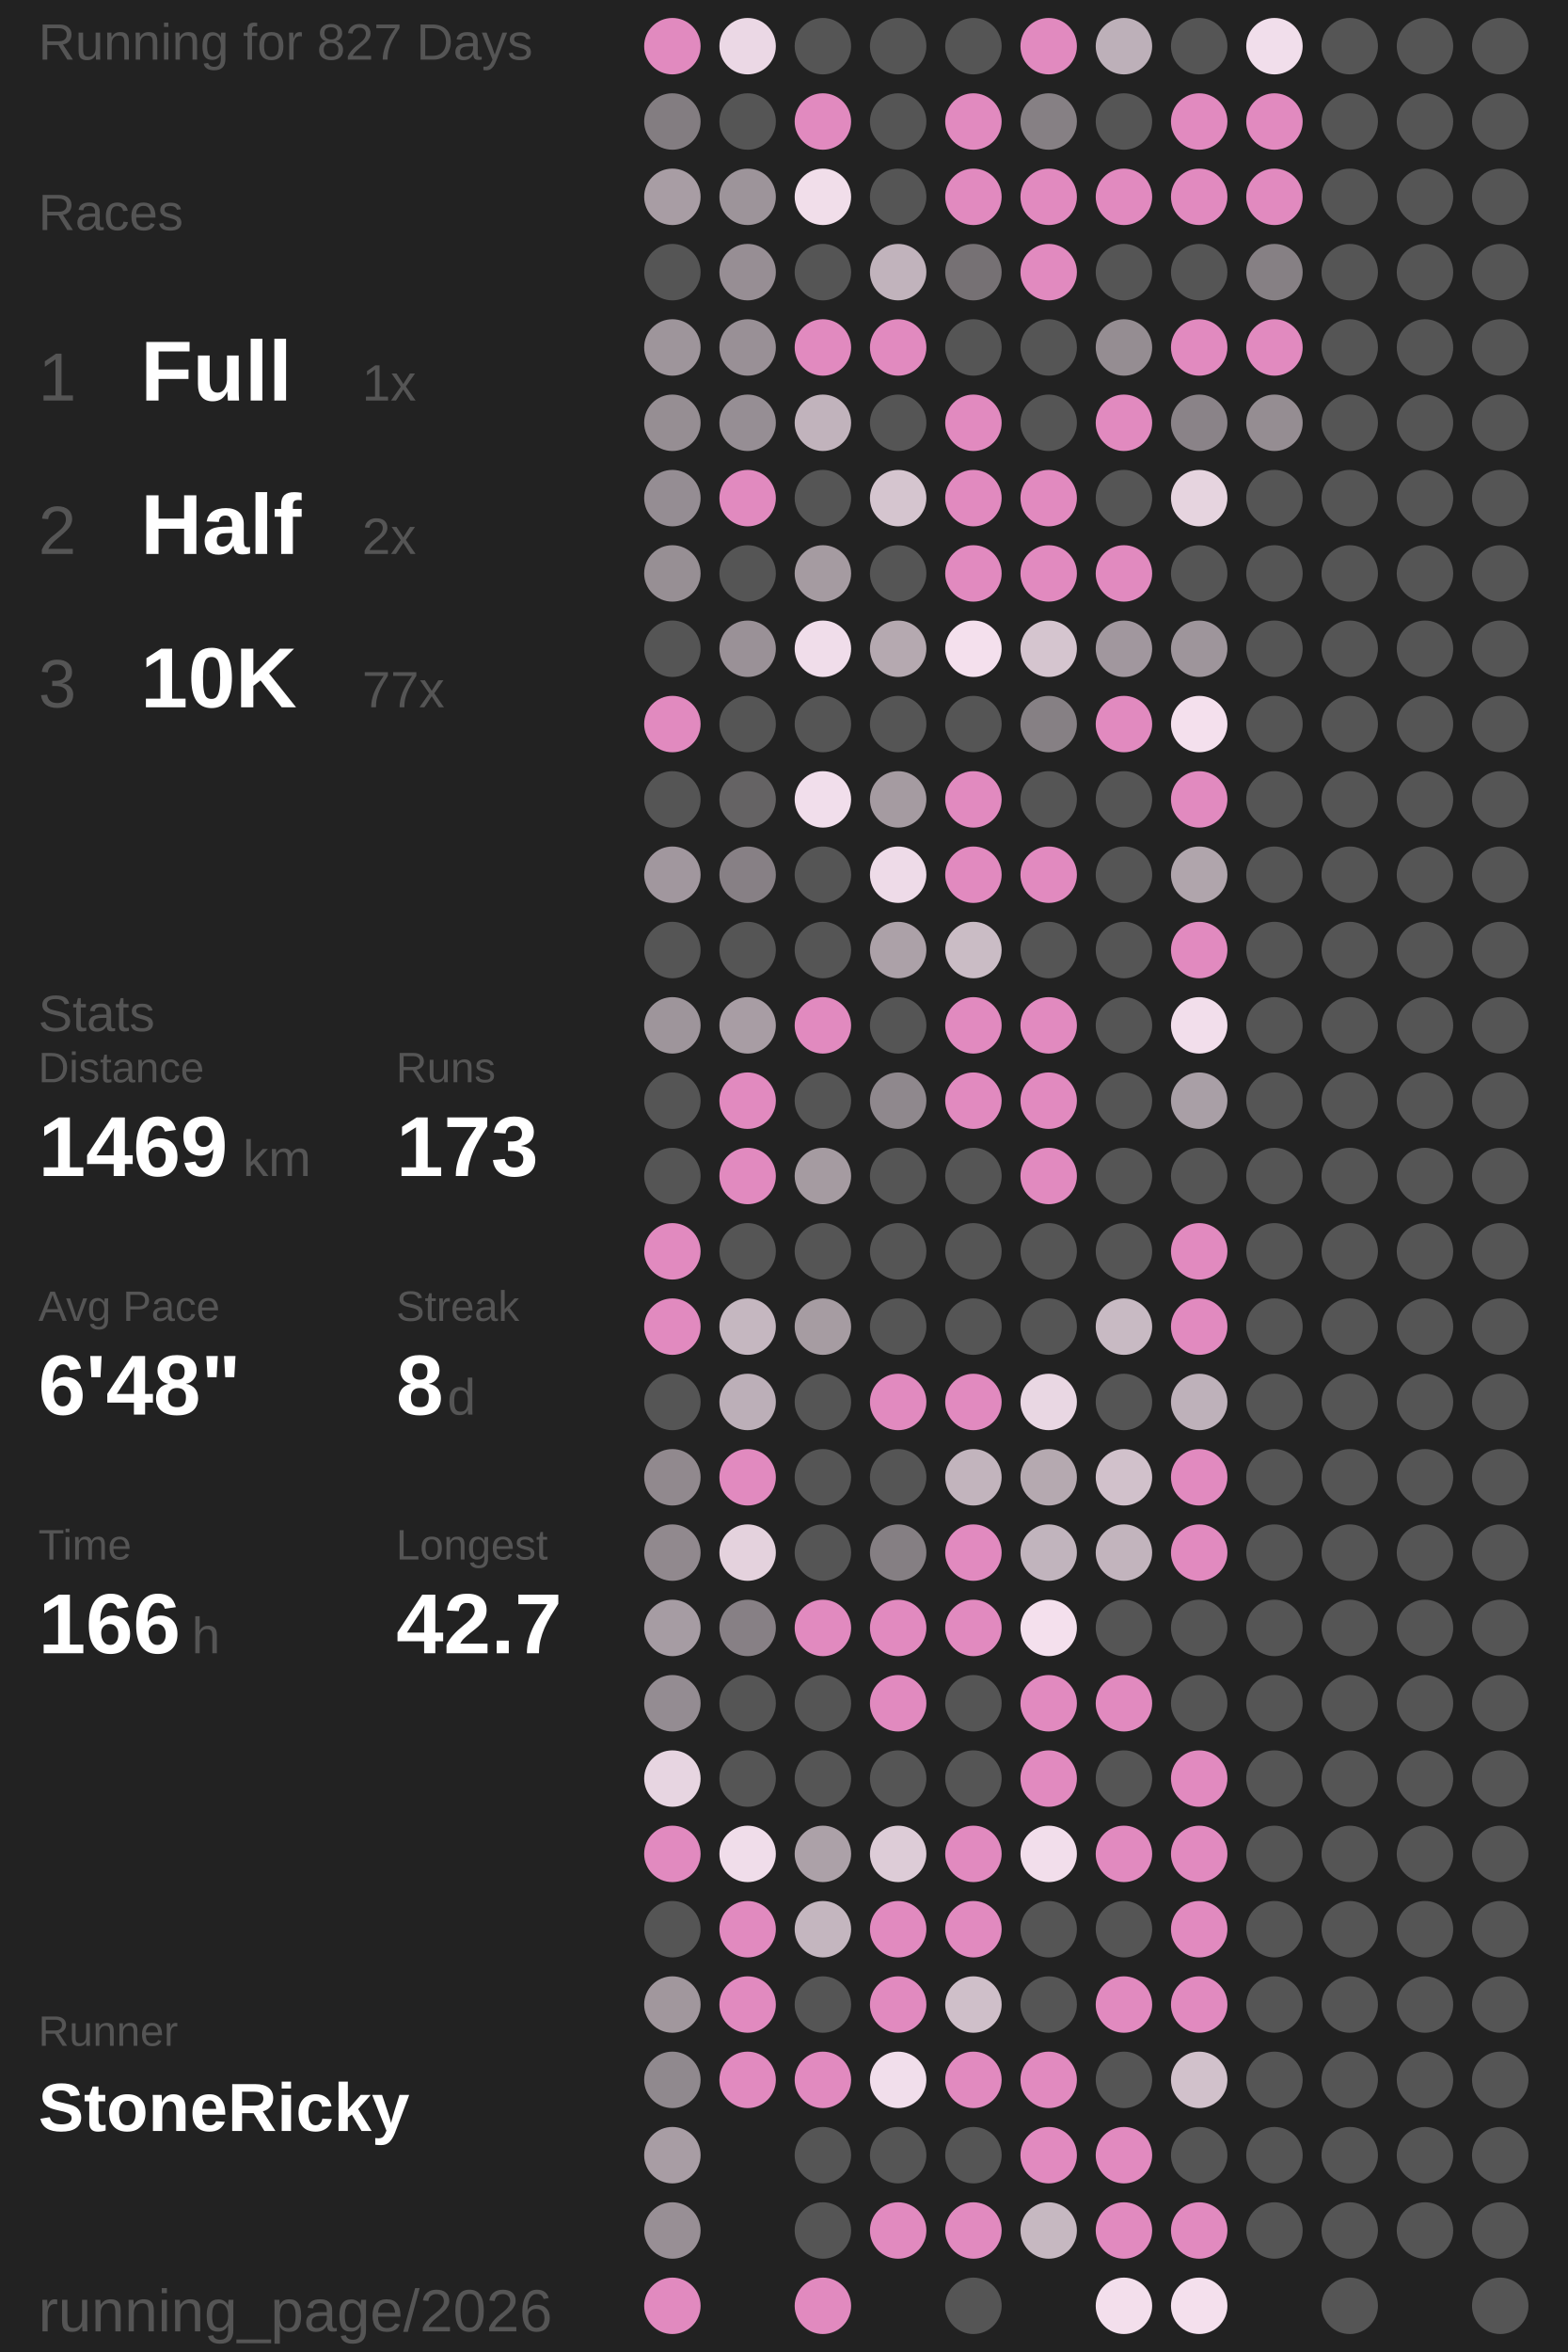
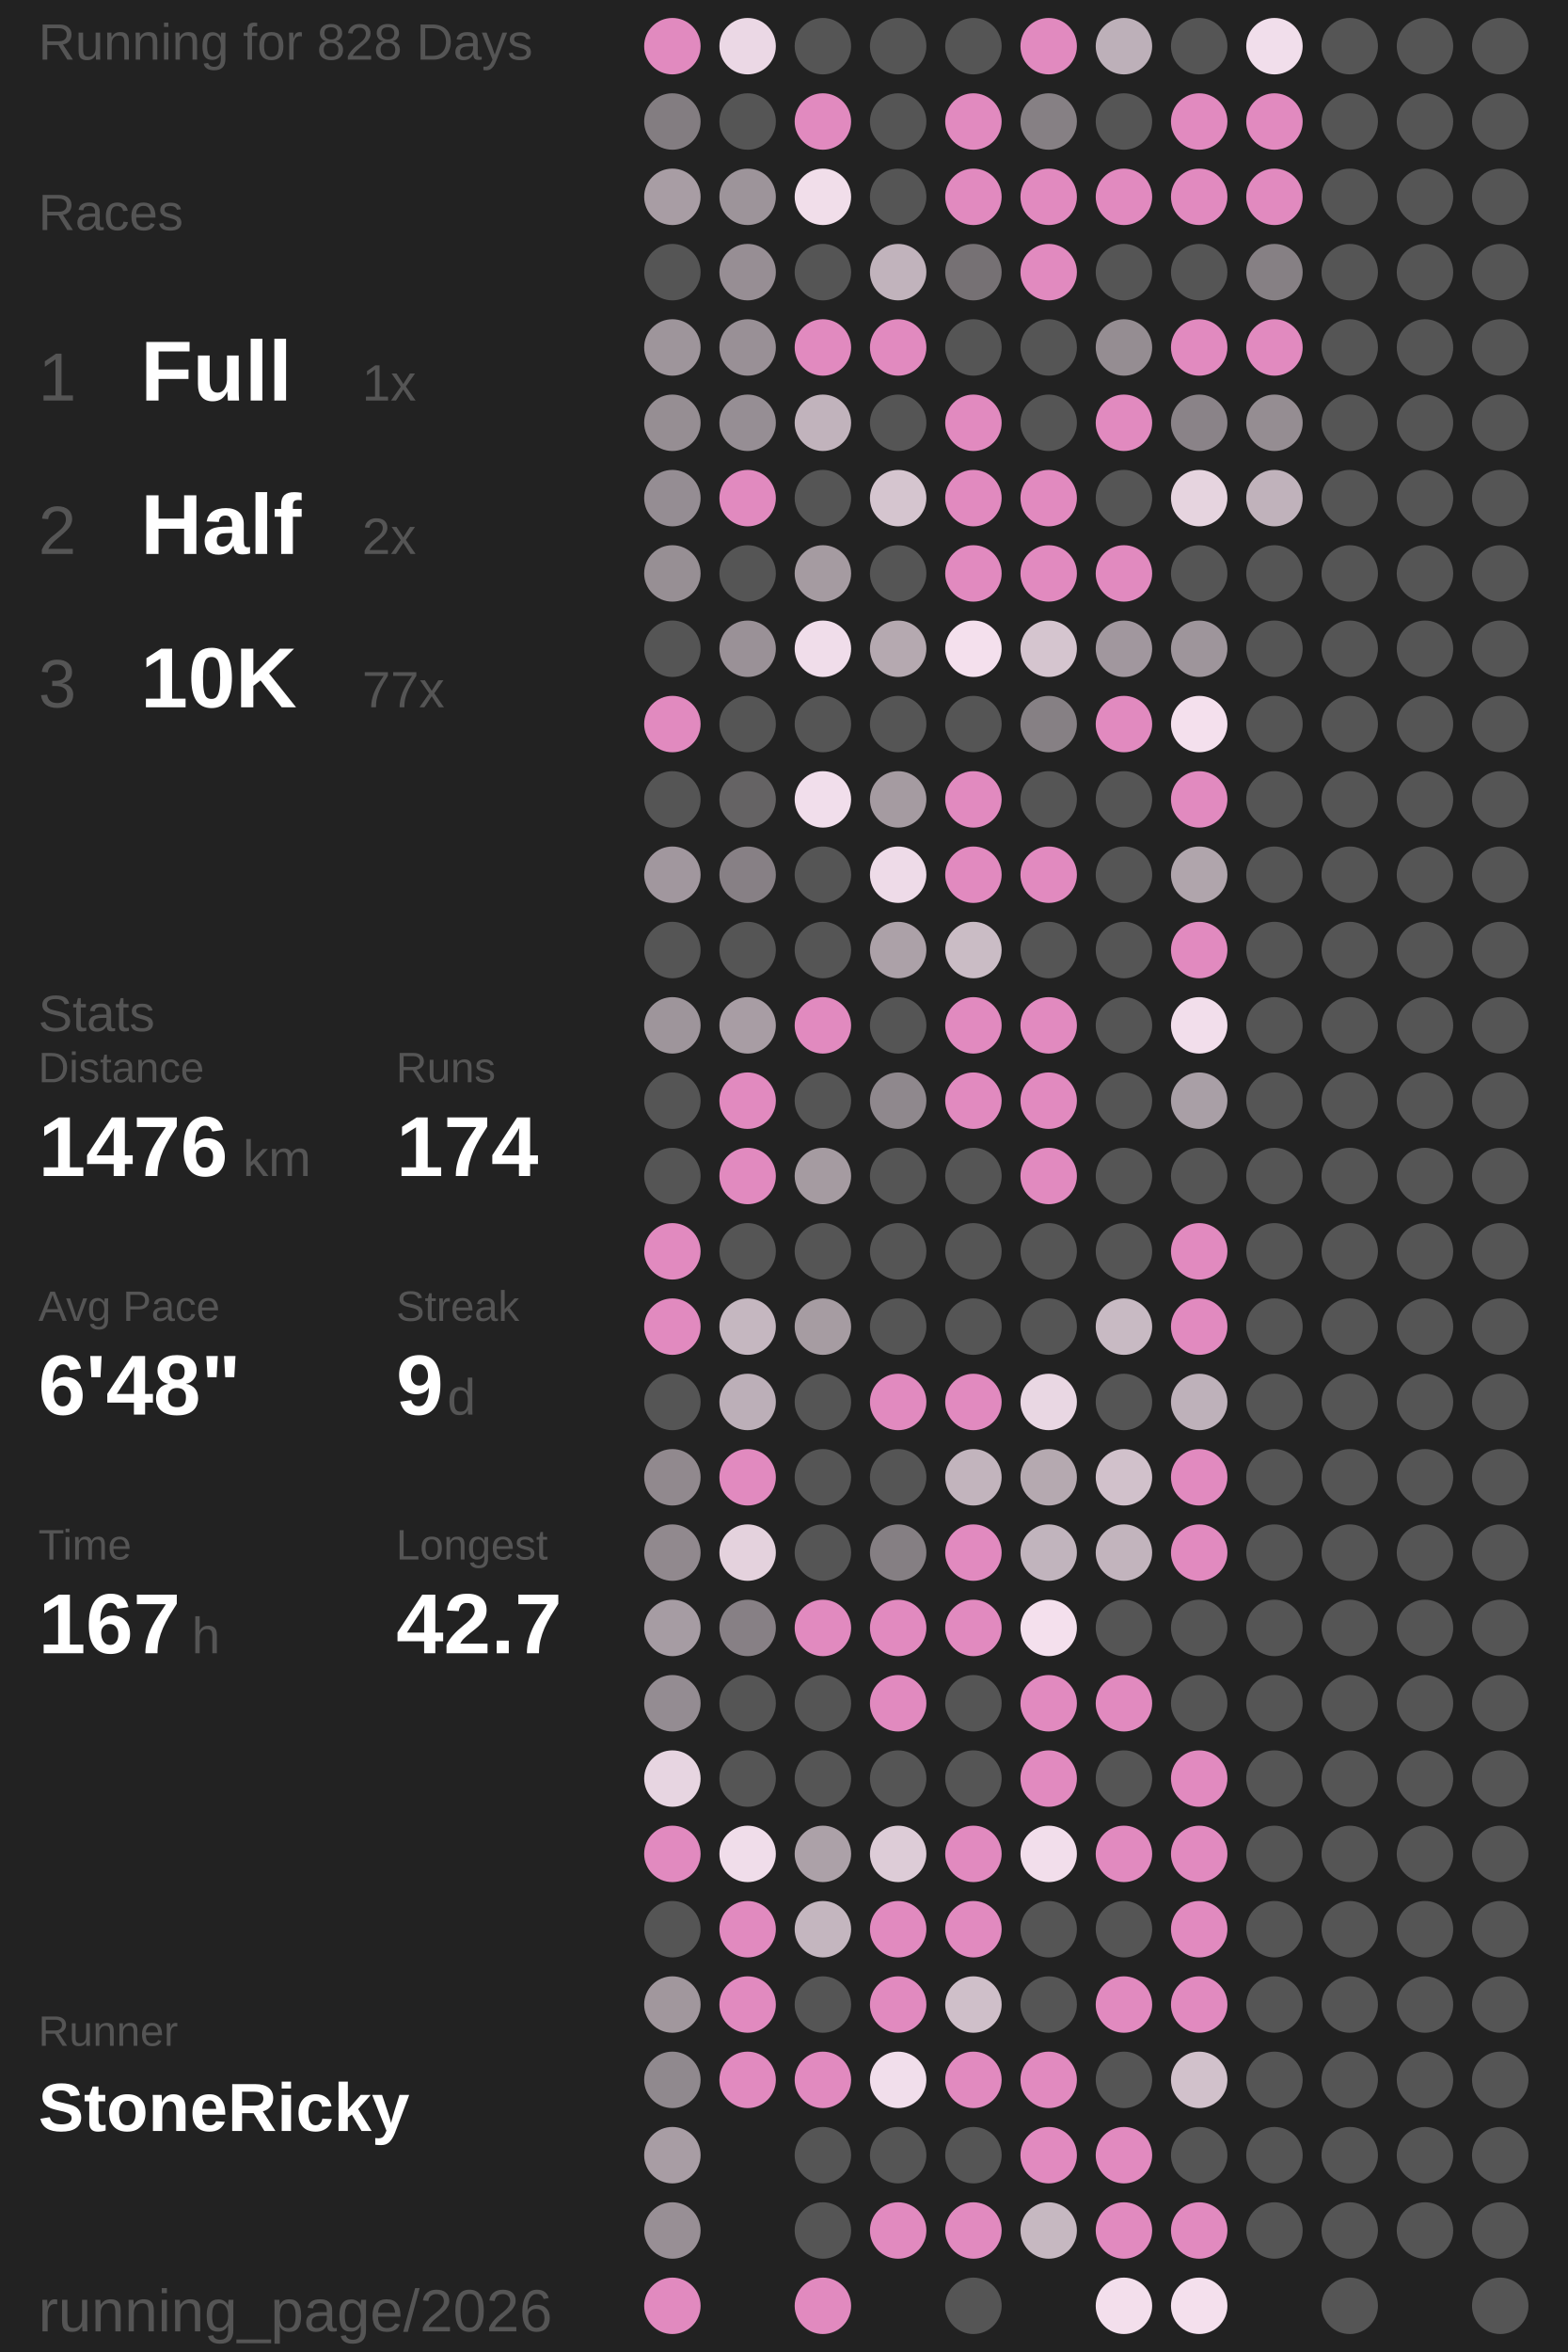
<svg xmlns="http://www.w3.org/2000/svg" baseProfile="full" height="300mm" version="1.1" viewBox="11,12,175,276" width="200mm">
  <defs />
  <rect fill="#222222" height="300" width="200" x="0" y="0" />
-   <text fill="#555555" style="font-size:6px; font-family:Arial;" x="11" y="19">Running for 827 Days</text>
+   <text fill="#555555" style="font-size:6px; font-family:Arial;" x="11" y="19">Running for 828 Days</text>
  <text fill="#555555" style="font-size:6px; font-family:Arial;" x="11" y="39">Races</text>
  <text fill="#555555" style="font-size:8px; font-family:Arial;" x="11" y="59">1</text>
  <text fill="#FFFFFF" style="font-size:10px; font-family:Arial; font-weight:bold;" x="23" y="59">Full</text>
  <text fill="#555555" style="font-size:6px; font-family:Arial;" x="49" y="59">1x</text>
  <text fill="#555555" style="font-size:8px; font-family:Arial;" x="11" y="77">2</text>
  <text fill="#FFFFFF" style="font-size:10px; font-family:Arial; font-weight:bold;" x="23" y="77">Half</text>
  <text fill="#555555" style="font-size:6px; font-family:Arial;" x="49" y="77">2x</text>
  <text fill="#555555" style="font-size:8px; font-family:Arial;" x="11" y="95">3</text>
  <text fill="#FFFFFF" style="font-size:10px; font-family:Arial; font-weight:bold;" x="23" y="95">10K</text>
  <text fill="#555555" style="font-size:6px; font-family:Arial;" x="49" y="95">77x</text>
  <text fill="#555555" style="font-size:6px; font-family:Arial;" x="11" y="133">Stats</text>
  <text fill="#555555" style="font-size:5px; font-family:Arial;" x="11" y="139">Distance</text>
-   <text fill="#FFFFFF" style="font-size:10px; font-family:Arial; font-weight:bold;" x="11" y="150">1469</text>
+   <text fill="#FFFFFF" style="font-size:10px; font-family:Arial; font-weight:bold;" x="11" y="150">1476</text>
  <text fill="#555555" style="font-size:6px; font-family:Arial;" x="35" y="150">km</text>
  <text fill="#555555" style="font-size:5px; font-family:Arial;" x="53" y="139">Runs</text>
-   <text fill="#FFFFFF" style="font-size:10px; font-family:Arial; font-weight:bold;" x="53" y="150">173</text>
+   <text fill="#FFFFFF" style="font-size:10px; font-family:Arial; font-weight:bold;" x="53" y="150">174</text>
  <text fill="#555555" style="font-size:5px; font-family:Arial;" x="11" y="167">Avg Pace</text>
  <text fill="#FFFFFF" style="font-size:10px; font-family:Arial; font-weight:bold;" x="11" y="178">6'48"</text>
  <text fill="#555555" style="font-size:5px; font-family:Arial;" x="53" y="167">Streak</text>
-   <text fill="#FFFFFF" style="font-size:10px; font-family:Arial; font-weight:bold;" x="53" y="178">8</text>
+   <text fill="#FFFFFF" style="font-size:10px; font-family:Arial; font-weight:bold;" x="53" y="178">9</text>
  <text fill="#555555" style="font-size:6px; font-family:Arial;" x="59" y="178">d</text>
  <text fill="#555555" style="font-size:5px; font-family:Arial;" x="11" y="195">Time</text>
-   <text fill="#FFFFFF" style="font-size:10px; font-family:Arial; font-weight:bold;" x="11" y="206">166</text>
+   <text fill="#FFFFFF" style="font-size:10px; font-family:Arial; font-weight:bold;" x="11" y="206">167</text>
  <text fill="#555555" style="font-size:6px; font-family:Arial;" x="29" y="206">h</text>
  <text fill="#555555" style="font-size:5px; font-family:Arial;" x="53" y="195">Longest</text>
  <text fill="#FFFFFF" style="font-size:10px; font-family:Arial; font-weight:bold;" x="53" y="206">42.7</text>
  <text fill="#555555" style="font-size:5px; font-family:Arial;" x="11" y="252.065">Runner</text>
  <text fill="#FFFFFF" style="font-size:8px; font-family:Arial; font-weight:bold;" x="11" y="262.065">StoneRicky</text>
  <text fill="#555555" style="font-size:7px; font-family:Arial;" x="11" y="285.581">running_page/2026</text>
  <circle cx="85.417" cy="17.419" fill="#E18ABF" r="3.312" />
  <circle cx="85.417" cy="26.258" fill="#837d81" r="3.312" />
  <circle cx="85.417" cy="35.097" fill="#a89da4" r="3.312" />
  <circle cx="85.417" cy="43.935" fill="#555555" r="3.312" />
  <circle cx="85.417" cy="52.774" fill="#9e959b" r="3.312" />
  <circle cx="85.417" cy="61.613" fill="#968e93" r="3.312" />
  <circle cx="85.417" cy="70.452" fill="#958d93" r="3.312" />
  <circle cx="85.417" cy="79.29" fill="#978f94" r="3.312" />
  <circle cx="85.417" cy="88.129" fill="#555555" r="3.312" />
  <circle cx="85.417" cy="96.968" fill="#E18ABF" r="3.312" />
  <circle cx="85.417" cy="105.806" fill="#555555" r="3.312" />
  <circle cx="85.417" cy="114.645" fill="#a1979e" r="3.312" />
  <circle cx="85.417" cy="123.484" fill="#555555" r="3.312" />
  <circle cx="85.417" cy="132.323" fill="#9e959b" r="3.312" />
  <circle cx="85.417" cy="141.161" fill="#555555" r="3.312" />
  <circle cx="85.417" cy="150" fill="#555555" r="3.312" />
  <circle cx="85.417" cy="158.839" fill="#E18ABF" r="3.312" />
  <circle cx="85.417" cy="167.677" fill="#E18ABF" r="3.312" />
  <circle cx="85.417" cy="176.516" fill="#555555" r="3.312" />
  <circle cx="85.417" cy="185.355" fill="#91898e" r="3.312" />
  <circle cx="85.417" cy="194.194" fill="#91898e" r="3.312" />
  <circle cx="85.417" cy="203.032" fill="#a69ca3" r="3.312" />
  <circle cx="85.417" cy="211.871" fill="#948c92" r="3.312" />
  <circle cx="85.417" cy="220.71" fill="#e7d5e1" r="3.312" />
  <circle cx="85.417" cy="229.548" fill="#E18ABF" r="3.312" />
  <circle cx="85.417" cy="238.387" fill="#555555" r="3.312" />
  <circle cx="85.417" cy="247.226" fill="#a1979d" r="3.312" />
  <circle cx="85.417" cy="256.065" fill="#90898e" r="3.312" />
  <circle cx="85.417" cy="264.903" fill="#a89da4" r="3.312" />
  <circle cx="85.417" cy="273.742" fill="#988f95" r="3.312" />
  <circle cx="85.417" cy="282.581" fill="#E18ABF" r="3.312" />
  <circle cx="94.25" cy="17.419" fill="#ebd8e5" r="3.312" />
  <circle cx="94.25" cy="26.258" fill="#555555" r="3.312" />
  <circle cx="94.25" cy="35.097" fill="#9d949a" r="3.312" />
  <circle cx="94.25" cy="43.935" fill="#978e94" r="3.312" />
  <circle cx="94.25" cy="52.774" fill="#999096" r="3.312" />
  <circle cx="94.25" cy="61.613" fill="#968e94" r="3.312" />
  <circle cx="94.25" cy="70.452" fill="#E18ABF" r="3.312" />
  <circle cx="94.25" cy="79.29" fill="#555555" r="3.312" />
  <circle cx="94.25" cy="88.129" fill="#9a9197" r="3.312" />
  <circle cx="94.25" cy="96.968" fill="#555555" r="3.312" />
  <circle cx="94.25" cy="105.806" fill="#656364" r="3.312" />
  <circle cx="94.25" cy="114.645" fill="#878085" r="3.312" />
  <circle cx="94.25" cy="123.484" fill="#555555" r="3.312" />
  <circle cx="94.25" cy="132.323" fill="#a89da4" r="3.312" />
  <circle cx="94.25" cy="141.161" fill="#E18ABF" r="3.312" />
  <circle cx="94.25" cy="150" fill="#E18ABF" r="3.312" />
  <circle cx="94.25" cy="158.839" fill="#555555" r="3.312" />
  <circle cx="94.25" cy="167.677" fill="#c5b7c0" r="3.312" />
  <circle cx="94.25" cy="176.516" fill="#bcafb8" r="3.312" />
  <circle cx="94.25" cy="185.355" fill="#E18ABF" r="3.312" />
  <circle cx="94.25" cy="194.194" fill="#e4d2dd" r="3.312" />
  <circle cx="94.25" cy="203.032" fill="#878085" r="3.312" />
  <circle cx="94.25" cy="211.871" fill="#555555" r="3.312" />
  <circle cx="94.25" cy="220.71" fill="#555555" r="3.312" />
  <circle cx="94.25" cy="229.548" fill="#f0ddea" r="3.312" />
  <circle cx="94.25" cy="238.387" fill="#E18ABF" r="3.312" />
  <circle cx="94.25" cy="247.226" fill="#E18ABF" r="3.312" />
  <circle cx="94.25" cy="256.065" fill="#E18ABF" r="3.312" />
  <circle cx="103.083" cy="17.419" fill="#555555" r="3.312" />
  <circle cx="103.083" cy="26.258" fill="#E18ABF" r="3.312" />
  <circle cx="103.083" cy="35.097" fill="#f1deea" r="3.312" />
  <circle cx="103.083" cy="43.935" fill="#555555" r="3.312" />
  <circle cx="103.083" cy="52.774" fill="#E18ABF" r="3.312" />
  <circle cx="103.083" cy="61.613" fill="#c1b3bc" r="3.312" />
  <circle cx="103.083" cy="70.452" fill="#555555" r="3.312" />
  <circle cx="103.083" cy="79.29" fill="#a59ba1" r="3.312" />
  <circle cx="103.083" cy="88.129" fill="#f0ddea" r="3.312" />
  <circle cx="103.083" cy="96.968" fill="#555555" r="3.312" />
  <circle cx="103.083" cy="105.806" fill="#f1deeb" r="3.312" />
  <circle cx="103.083" cy="114.645" fill="#555555" r="3.312" />
  <circle cx="103.083" cy="123.484" fill="#555555" r="3.312" />
  <circle cx="103.083" cy="132.323" fill="#E18ABF" r="3.312" />
  <circle cx="103.083" cy="141.161" fill="#555555" r="3.312" />
  <circle cx="103.083" cy="150" fill="#a59ba1" r="3.312" />
  <circle cx="103.083" cy="158.839" fill="#555555" r="3.312" />
  <circle cx="103.083" cy="167.677" fill="#a69ca2" r="3.312" />
  <circle cx="103.083" cy="176.516" fill="#555555" r="3.312" />
  <circle cx="103.083" cy="185.355" fill="#555555" r="3.312" />
  <circle cx="103.083" cy="194.194" fill="#555555" r="3.312" />
  <circle cx="103.083" cy="203.032" fill="#E18ABF" r="3.312" />
  <circle cx="103.083" cy="211.871" fill="#555555" r="3.312" />
  <circle cx="103.083" cy="220.71" fill="#555555" r="3.312" />
  <circle cx="103.083" cy="229.548" fill="#aca1a8" r="3.312" />
  <circle cx="103.083" cy="238.387" fill="#c4b6bf" r="3.312" />
  <circle cx="103.083" cy="247.226" fill="#555555" r="3.312" />
  <circle cx="103.083" cy="256.065" fill="#E18ABF" r="3.312" />
  <circle cx="103.083" cy="264.903" fill="#555555" r="3.312" />
  <circle cx="103.083" cy="273.742" fill="#555555" r="3.312" />
  <circle cx="103.083" cy="282.581" fill="#E18ABF" r="3.312" />
  <circle cx="111.917" cy="17.419" fill="#555555" r="3.312" />
  <circle cx="111.917" cy="26.258" fill="#555555" r="3.312" />
  <circle cx="111.917" cy="35.097" fill="#555555" r="3.312" />
  <circle cx="111.917" cy="43.935" fill="#c1b3bc" r="3.312" />
  <circle cx="111.917" cy="52.774" fill="#E18ABF" r="3.312" />
  <circle cx="111.917" cy="61.613" fill="#555555" r="3.312" />
  <circle cx="111.917" cy="70.452" fill="#d5c5cf" r="3.312" />
  <circle cx="111.917" cy="79.29" fill="#555555" r="3.312" />
  <circle cx="111.917" cy="88.129" fill="#b5a9b0" r="3.312" />
  <circle cx="111.917" cy="96.968" fill="#555555" r="3.312" />
  <circle cx="111.917" cy="105.806" fill="#a59ba1" r="3.312" />
  <circle cx="111.917" cy="114.645" fill="#eedbe8" r="3.312" />
  <circle cx="111.917" cy="123.484" fill="#aca1a8" r="3.312" />
  <circle cx="111.917" cy="132.323" fill="#555555" r="3.312" />
  <circle cx="111.917" cy="141.161" fill="#8f888d" r="3.312" />
  <circle cx="111.917" cy="150" fill="#555555" r="3.312" />
  <circle cx="111.917" cy="158.839" fill="#555555" r="3.312" />
  <circle cx="111.917" cy="167.677" fill="#555555" r="3.312" />
  <circle cx="111.917" cy="176.516" fill="#E18ABF" r="3.312" />
  <circle cx="111.917" cy="185.355" fill="#555555" r="3.312" />
  <circle cx="111.917" cy="194.194" fill="#857f83" r="3.312" />
  <circle cx="111.917" cy="203.032" fill="#E18ABF" r="3.312" />
  <circle cx="111.917" cy="211.871" fill="#E18ABF" r="3.312" />
  <circle cx="111.917" cy="220.71" fill="#555555" r="3.312" />
  <circle cx="111.917" cy="229.548" fill="#ddccd7" r="3.312" />
  <circle cx="111.917" cy="238.387" fill="#E18ABF" r="3.312" />
  <circle cx="111.917" cy="247.226" fill="#E18ABF" r="3.312" />
  <circle cx="111.917" cy="256.065" fill="#f1deeb" r="3.312" />
  <circle cx="111.917" cy="264.903" fill="#555555" r="3.312" />
  <circle cx="111.917" cy="273.742" fill="#E18ABF" r="3.312" />
  <circle cx="120.75" cy="17.419" fill="#555555" r="3.312" />
  <circle cx="120.75" cy="26.258" fill="#E18ABF" r="3.312" />
  <circle cx="120.75" cy="35.097" fill="#E18ABF" r="3.312" />
  <circle cx="120.75" cy="43.935" fill="#767174" r="3.312" />
  <circle cx="120.75" cy="52.774" fill="#555555" r="3.312" />
  <circle cx="120.75" cy="61.613" fill="#E18ABF" r="3.312" />
  <circle cx="120.75" cy="70.452" fill="#E18ABF" r="3.312" />
  <circle cx="120.75" cy="79.29" fill="#E18ABF" r="3.312" />
  <circle cx="120.75" cy="88.129" fill="#f4e0ed" r="3.312" />
  <circle cx="120.75" cy="96.968" fill="#555555" r="3.312" />
  <circle cx="120.75" cy="105.806" fill="#E18ABF" r="3.312" />
  <circle cx="120.75" cy="114.645" fill="#E18ABF" r="3.312" />
  <circle cx="120.75" cy="123.484" fill="#cabcc5" r="3.312" />
  <circle cx="120.75" cy="132.323" fill="#E18ABF" r="3.312" />
  <circle cx="120.75" cy="141.161" fill="#E18ABF" r="3.312" />
  <circle cx="120.75" cy="150" fill="#555555" r="3.312" />
  <circle cx="120.75" cy="158.839" fill="#555555" r="3.312" />
  <circle cx="120.75" cy="167.677" fill="#555555" r="3.312" />
  <circle cx="120.75" cy="176.516" fill="#E18ABF" r="3.312" />
  <circle cx="120.75" cy="185.355" fill="#c2b4bd" r="3.312" />
  <circle cx="120.75" cy="194.194" fill="#E18ABF" r="3.312" />
  <circle cx="120.75" cy="203.032" fill="#E18ABF" r="3.312" />
  <circle cx="120.75" cy="211.871" fill="#555555" r="3.312" />
  <circle cx="120.75" cy="220.71" fill="#555555" r="3.312" />
  <circle cx="120.75" cy="229.548" fill="#E18ABF" r="3.312" />
  <circle cx="120.75" cy="238.387" fill="#E18ABF" r="3.312" />
  <circle cx="120.75" cy="247.226" fill="#cfbfc9" r="3.312" />
  <circle cx="120.75" cy="256.065" fill="#E18ABF" r="3.312" />
  <circle cx="120.75" cy="264.903" fill="#555555" r="3.312" />
  <circle cx="120.75" cy="273.742" fill="#E18ABF" r="3.312" />
  <circle cx="120.75" cy="282.581" fill="#555555" r="3.312" />
  <circle cx="129.583" cy="17.419" fill="#E18ABF" r="3.312" />
  <circle cx="129.583" cy="26.258" fill="#868084" r="3.312" />
  <circle cx="129.583" cy="35.097" fill="#E18ABF" r="3.312" />
  <circle cx="129.583" cy="43.935" fill="#E18ABF" r="3.312" />
  <circle cx="129.583" cy="52.774" fill="#555555" r="3.312" />
  <circle cx="129.583" cy="61.613" fill="#555555" r="3.312" />
  <circle cx="129.583" cy="70.452" fill="#E18ABF" r="3.312" />
  <circle cx="129.583" cy="79.29" fill="#E18ABF" r="3.312" />
  <circle cx="129.583" cy="88.129" fill="#d5c5cf" r="3.312" />
  <circle cx="129.583" cy="96.968" fill="#868084" r="3.312" />
  <circle cx="129.583" cy="105.806" fill="#555555" r="3.312" />
  <circle cx="129.583" cy="114.645" fill="#E18ABF" r="3.312" />
  <circle cx="129.583" cy="123.484" fill="#555555" r="3.312" />
  <circle cx="129.583" cy="132.323" fill="#E18ABF" r="3.312" />
  <circle cx="129.583" cy="141.161" fill="#E18ABF" r="3.312" />
  <circle cx="129.583" cy="150" fill="#E18ABF" r="3.312" />
  <circle cx="129.583" cy="158.839" fill="#555555" r="3.312" />
  <circle cx="129.583" cy="167.677" fill="#555555" r="3.312" />
  <circle cx="129.583" cy="176.516" fill="#e9d7e3" r="3.312" />
  <circle cx="129.583" cy="185.355" fill="#b5a9b0" r="3.312" />
  <circle cx="129.583" cy="194.194" fill="#c1b4bd" r="3.312" />
  <circle cx="129.583" cy="203.032" fill="#f4e0ed" r="3.312" />
  <circle cx="129.583" cy="211.871" fill="#E18ABF" r="3.312" />
  <circle cx="129.583" cy="220.71" fill="#E18ABF" r="3.312" />
  <circle cx="129.583" cy="229.548" fill="#f2deeb" r="3.312" />
  <circle cx="129.583" cy="238.387" fill="#555555" r="3.312" />
  <circle cx="129.583" cy="247.226" fill="#555555" r="3.312" />
  <circle cx="129.583" cy="256.065" fill="#E18ABF" r="3.312" />
  <circle cx="129.583" cy="264.903" fill="#E18ABF" r="3.312" />
  <circle cx="129.583" cy="273.742" fill="#c6b8c1" r="3.312" />
  <circle cx="138.417" cy="17.419" fill="#bdb0b9" r="3.312" />
  <circle cx="138.417" cy="26.258" fill="#555555" r="3.312" />
  <circle cx="138.417" cy="35.097" fill="#E18ABF" r="3.312" />
  <circle cx="138.417" cy="43.935" fill="#555555" r="3.312" />
  <circle cx="138.417" cy="52.774" fill="#958d92" r="3.312" />
  <circle cx="138.417" cy="61.613" fill="#E18ABF" r="3.312" />
  <circle cx="138.417" cy="70.452" fill="#555555" r="3.312" />
  <circle cx="138.417" cy="79.29" fill="#E18ABF" r="3.312" />
  <circle cx="138.417" cy="88.129" fill="#a1979e" r="3.312" />
  <circle cx="138.417" cy="96.968" fill="#E18ABF" r="3.312" />
  <circle cx="138.417" cy="105.806" fill="#555555" r="3.312" />
  <circle cx="138.417" cy="114.645" fill="#555555" r="3.312" />
  <circle cx="138.417" cy="123.484" fill="#555555" r="3.312" />
  <circle cx="138.417" cy="132.323" fill="#555555" r="3.312" />
  <circle cx="138.417" cy="141.161" fill="#555555" r="3.312" />
  <circle cx="138.417" cy="150" fill="#555555" r="3.312" />
  <circle cx="138.417" cy="158.839" fill="#555555" r="3.312" />
  <circle cx="138.417" cy="167.677" fill="#c8bac3" r="3.312" />
  <circle cx="138.417" cy="176.516" fill="#555555" r="3.312" />
  <circle cx="138.417" cy="185.355" fill="#d1c1cb" r="3.312" />
  <circle cx="138.417" cy="194.194" fill="#c2b4bd" r="3.312" />
  <circle cx="138.417" cy="203.032" fill="#555555" r="3.312" />
  <circle cx="138.417" cy="211.871" fill="#E18ABF" r="3.312" />
  <circle cx="138.417" cy="220.71" fill="#555555" r="3.312" />
  <circle cx="138.417" cy="229.548" fill="#E18ABF" r="3.312" />
  <circle cx="138.417" cy="238.387" fill="#555555" r="3.312" />
  <circle cx="138.417" cy="247.226" fill="#E18ABF" r="3.312" />
  <circle cx="138.417" cy="256.065" fill="#555555" r="3.312" />
  <circle cx="138.417" cy="264.903" fill="#E18ABF" r="3.312" />
  <circle cx="138.417" cy="273.742" fill="#E18ABF" r="3.312" />
  <circle cx="138.417" cy="282.581" fill="#f3dfec" r="3.312" />
  <circle cx="147.25" cy="17.419" fill="#555555" r="3.312" />
  <circle cx="147.25" cy="26.258" fill="#E18ABF" r="3.312" />
  <circle cx="147.25" cy="35.097" fill="#E18ABF" r="3.312" />
  <circle cx="147.25" cy="43.935" fill="#555555" r="3.312" />
  <circle cx="147.25" cy="52.774" fill="#E18ABF" r="3.312" />
  <circle cx="147.25" cy="61.613" fill="#8a8388" r="3.312" />
  <circle cx="147.25" cy="70.452" fill="#e6d4df" r="3.312" />
  <circle cx="147.25" cy="79.29" fill="#555555" r="3.312" />
  <circle cx="147.25" cy="88.129" fill="#9e959b" r="3.312" />
  <circle cx="147.25" cy="96.968" fill="#f4e0ed" r="3.312" />
  <circle cx="147.25" cy="105.806" fill="#E18ABF" r="3.312" />
  <circle cx="147.25" cy="114.645" fill="#b0a5ac" r="3.312" />
  <circle cx="147.25" cy="123.484" fill="#E18ABF" r="3.312" />
  <circle cx="147.25" cy="132.323" fill="#f2deeb" r="3.312" />
  <circle cx="147.25" cy="141.161" fill="#a99fa6" r="3.312" />
  <circle cx="147.25" cy="150" fill="#555555" r="3.312" />
  <circle cx="147.25" cy="158.839" fill="#E18ABF" r="3.312" />
  <circle cx="147.25" cy="167.677" fill="#E18ABF" r="3.312" />
  <circle cx="147.25" cy="176.516" fill="#beb1ba" r="3.312" />
  <circle cx="147.25" cy="185.355" fill="#E18ABF" r="3.312" />
  <circle cx="147.25" cy="194.194" fill="#E18ABF" r="3.312" />
  <circle cx="147.25" cy="203.032" fill="#555555" r="3.312" />
  <circle cx="147.25" cy="211.871" fill="#555555" r="3.312" />
  <circle cx="147.25" cy="220.71" fill="#E18ABF" r="3.312" />
  <circle cx="147.25" cy="229.548" fill="#E18ABF" r="3.312" />
  <circle cx="147.25" cy="238.387" fill="#E18ABF" r="3.312" />
  <circle cx="147.25" cy="247.226" fill="#E18ABF" r="3.312" />
  <circle cx="147.25" cy="256.065" fill="#d1c1cb" r="3.312" />
  <circle cx="147.25" cy="264.903" fill="#555555" r="3.312" />
  <circle cx="147.25" cy="273.742" fill="#E18ABF" r="3.312" />
  <circle cx="147.25" cy="282.581" fill="#f4e0ed" r="3.312" />
  <circle cx="156.083" cy="17.419" fill="#f1deeb" r="3.312" />
  <circle cx="156.083" cy="26.258" fill="#E18ABF" r="3.312" />
  <circle cx="156.083" cy="35.097" fill="#E18ABF" r="3.312" />
  <circle cx="156.083" cy="43.935" fill="#868084" r="3.312" />
  <circle cx="156.083" cy="52.774" fill="#E18ABF" r="3.312" />
  <circle cx="156.083" cy="61.613" fill="#958d92" r="3.312" />
-   <circle cx="156.083" cy="70.452" fill="#555555" r="3.312" />
+   <circle cx="156.083" cy="70.452" fill="#c0b2bb" r="3.312" />
  <circle cx="156.083" cy="79.29" fill="#555555" r="3.312" />
  <circle cx="156.083" cy="88.129" fill="#555555" r="3.312" />
  <circle cx="156.083" cy="96.968" fill="#555555" r="3.312" />
  <circle cx="156.083" cy="105.806" fill="#555555" r="3.312" />
  <circle cx="156.083" cy="114.645" fill="#555555" r="3.312" />
  <circle cx="156.083" cy="123.484" fill="#555555" r="3.312" />
  <circle cx="156.083" cy="132.323" fill="#555555" r="3.312" />
  <circle cx="156.083" cy="141.161" fill="#555555" r="3.312" />
  <circle cx="156.083" cy="150" fill="#555555" r="3.312" />
  <circle cx="156.083" cy="158.839" fill="#555555" r="3.312" />
  <circle cx="156.083" cy="167.677" fill="#555555" r="3.312" />
  <circle cx="156.083" cy="176.516" fill="#555555" r="3.312" />
  <circle cx="156.083" cy="185.355" fill="#555555" r="3.312" />
  <circle cx="156.083" cy="194.194" fill="#555555" r="3.312" />
  <circle cx="156.083" cy="203.032" fill="#555555" r="3.312" />
  <circle cx="156.083" cy="211.871" fill="#555555" r="3.312" />
  <circle cx="156.083" cy="220.71" fill="#555555" r="3.312" />
  <circle cx="156.083" cy="229.548" fill="#555555" r="3.312" />
  <circle cx="156.083" cy="238.387" fill="#555555" r="3.312" />
  <circle cx="156.083" cy="247.226" fill="#555555" r="3.312" />
  <circle cx="156.083" cy="256.065" fill="#555555" r="3.312" />
  <circle cx="156.083" cy="264.903" fill="#555555" r="3.312" />
  <circle cx="156.083" cy="273.742" fill="#555555" r="3.312" />
  <circle cx="164.917" cy="17.419" fill="#555555" r="3.312" />
  <circle cx="164.917" cy="26.258" fill="#555555" r="3.312" />
  <circle cx="164.917" cy="35.097" fill="#555555" r="3.312" />
  <circle cx="164.917" cy="43.935" fill="#555555" r="3.312" />
  <circle cx="164.917" cy="52.774" fill="#555555" r="3.312" />
  <circle cx="164.917" cy="61.613" fill="#555555" r="3.312" />
  <circle cx="164.917" cy="70.452" fill="#555555" r="3.312" />
  <circle cx="164.917" cy="79.29" fill="#555555" r="3.312" />
  <circle cx="164.917" cy="88.129" fill="#555555" r="3.312" />
  <circle cx="164.917" cy="96.968" fill="#555555" r="3.312" />
  <circle cx="164.917" cy="105.806" fill="#555555" r="3.312" />
  <circle cx="164.917" cy="114.645" fill="#555555" r="3.312" />
  <circle cx="164.917" cy="123.484" fill="#555555" r="3.312" />
  <circle cx="164.917" cy="132.323" fill="#555555" r="3.312" />
  <circle cx="164.917" cy="141.161" fill="#555555" r="3.312" />
  <circle cx="164.917" cy="150" fill="#555555" r="3.312" />
  <circle cx="164.917" cy="158.839" fill="#555555" r="3.312" />
  <circle cx="164.917" cy="167.677" fill="#555555" r="3.312" />
  <circle cx="164.917" cy="176.516" fill="#555555" r="3.312" />
  <circle cx="164.917" cy="185.355" fill="#555555" r="3.312" />
  <circle cx="164.917" cy="194.194" fill="#555555" r="3.312" />
  <circle cx="164.917" cy="203.032" fill="#555555" r="3.312" />
  <circle cx="164.917" cy="211.871" fill="#555555" r="3.312" />
  <circle cx="164.917" cy="220.71" fill="#555555" r="3.312" />
  <circle cx="164.917" cy="229.548" fill="#555555" r="3.312" />
  <circle cx="164.917" cy="238.387" fill="#555555" r="3.312" />
  <circle cx="164.917" cy="247.226" fill="#555555" r="3.312" />
  <circle cx="164.917" cy="256.065" fill="#555555" r="3.312" />
  <circle cx="164.917" cy="264.903" fill="#555555" r="3.312" />
  <circle cx="164.917" cy="273.742" fill="#555555" r="3.312" />
  <circle cx="164.917" cy="282.581" fill="#555555" r="3.312" />
  <circle cx="173.75" cy="17.419" fill="#555555" r="3.312" />
  <circle cx="173.75" cy="26.258" fill="#555555" r="3.312" />
  <circle cx="173.75" cy="35.097" fill="#555555" r="3.312" />
  <circle cx="173.75" cy="43.935" fill="#555555" r="3.312" />
  <circle cx="173.75" cy="52.774" fill="#555555" r="3.312" />
  <circle cx="173.75" cy="61.613" fill="#555555" r="3.312" />
  <circle cx="173.75" cy="70.452" fill="#555555" r="3.312" />
  <circle cx="173.75" cy="79.29" fill="#555555" r="3.312" />
  <circle cx="173.75" cy="88.129" fill="#555555" r="3.312" />
  <circle cx="173.75" cy="96.968" fill="#555555" r="3.312" />
  <circle cx="173.75" cy="105.806" fill="#555555" r="3.312" />
  <circle cx="173.75" cy="114.645" fill="#555555" r="3.312" />
  <circle cx="173.75" cy="123.484" fill="#555555" r="3.312" />
  <circle cx="173.75" cy="132.323" fill="#555555" r="3.312" />
  <circle cx="173.75" cy="141.161" fill="#555555" r="3.312" />
  <circle cx="173.75" cy="150" fill="#555555" r="3.312" />
  <circle cx="173.75" cy="158.839" fill="#555555" r="3.312" />
  <circle cx="173.75" cy="167.677" fill="#555555" r="3.312" />
  <circle cx="173.75" cy="176.516" fill="#555555" r="3.312" />
  <circle cx="173.75" cy="185.355" fill="#555555" r="3.312" />
  <circle cx="173.75" cy="194.194" fill="#555555" r="3.312" />
  <circle cx="173.75" cy="203.032" fill="#555555" r="3.312" />
  <circle cx="173.75" cy="211.871" fill="#555555" r="3.312" />
  <circle cx="173.75" cy="220.71" fill="#555555" r="3.312" />
  <circle cx="173.75" cy="229.548" fill="#555555" r="3.312" />
  <circle cx="173.75" cy="238.387" fill="#555555" r="3.312" />
  <circle cx="173.75" cy="247.226" fill="#555555" r="3.312" />
  <circle cx="173.75" cy="256.065" fill="#555555" r="3.312" />
  <circle cx="173.75" cy="264.903" fill="#555555" r="3.312" />
  <circle cx="173.75" cy="273.742" fill="#555555" r="3.312" />
  <circle cx="182.583" cy="17.419" fill="#555555" r="3.312" />
  <circle cx="182.583" cy="26.258" fill="#555555" r="3.312" />
  <circle cx="182.583" cy="35.097" fill="#555555" r="3.312" />
  <circle cx="182.583" cy="43.935" fill="#555555" r="3.312" />
  <circle cx="182.583" cy="52.774" fill="#555555" r="3.312" />
  <circle cx="182.583" cy="61.613" fill="#555555" r="3.312" />
  <circle cx="182.583" cy="70.452" fill="#555555" r="3.312" />
  <circle cx="182.583" cy="79.29" fill="#555555" r="3.312" />
  <circle cx="182.583" cy="88.129" fill="#555555" r="3.312" />
  <circle cx="182.583" cy="96.968" fill="#555555" r="3.312" />
  <circle cx="182.583" cy="105.806" fill="#555555" r="3.312" />
  <circle cx="182.583" cy="114.645" fill="#555555" r="3.312" />
  <circle cx="182.583" cy="123.484" fill="#555555" r="3.312" />
  <circle cx="182.583" cy="132.323" fill="#555555" r="3.312" />
  <circle cx="182.583" cy="141.161" fill="#555555" r="3.312" />
  <circle cx="182.583" cy="150" fill="#555555" r="3.312" />
  <circle cx="182.583" cy="158.839" fill="#555555" r="3.312" />
  <circle cx="182.583" cy="167.677" fill="#555555" r="3.312" />
  <circle cx="182.583" cy="176.516" fill="#555555" r="3.312" />
  <circle cx="182.583" cy="185.355" fill="#555555" r="3.312" />
  <circle cx="182.583" cy="194.194" fill="#555555" r="3.312" />
  <circle cx="182.583" cy="203.032" fill="#555555" r="3.312" />
  <circle cx="182.583" cy="211.871" fill="#555555" r="3.312" />
  <circle cx="182.583" cy="220.71" fill="#555555" r="3.312" />
  <circle cx="182.583" cy="229.548" fill="#555555" r="3.312" />
  <circle cx="182.583" cy="238.387" fill="#555555" r="3.312" />
  <circle cx="182.583" cy="247.226" fill="#555555" r="3.312" />
  <circle cx="182.583" cy="256.065" fill="#555555" r="3.312" />
  <circle cx="182.583" cy="264.903" fill="#555555" r="3.312" />
  <circle cx="182.583" cy="273.742" fill="#555555" r="3.312" />
  <circle cx="182.583" cy="282.581" fill="#555555" r="3.312" />
</svg>
